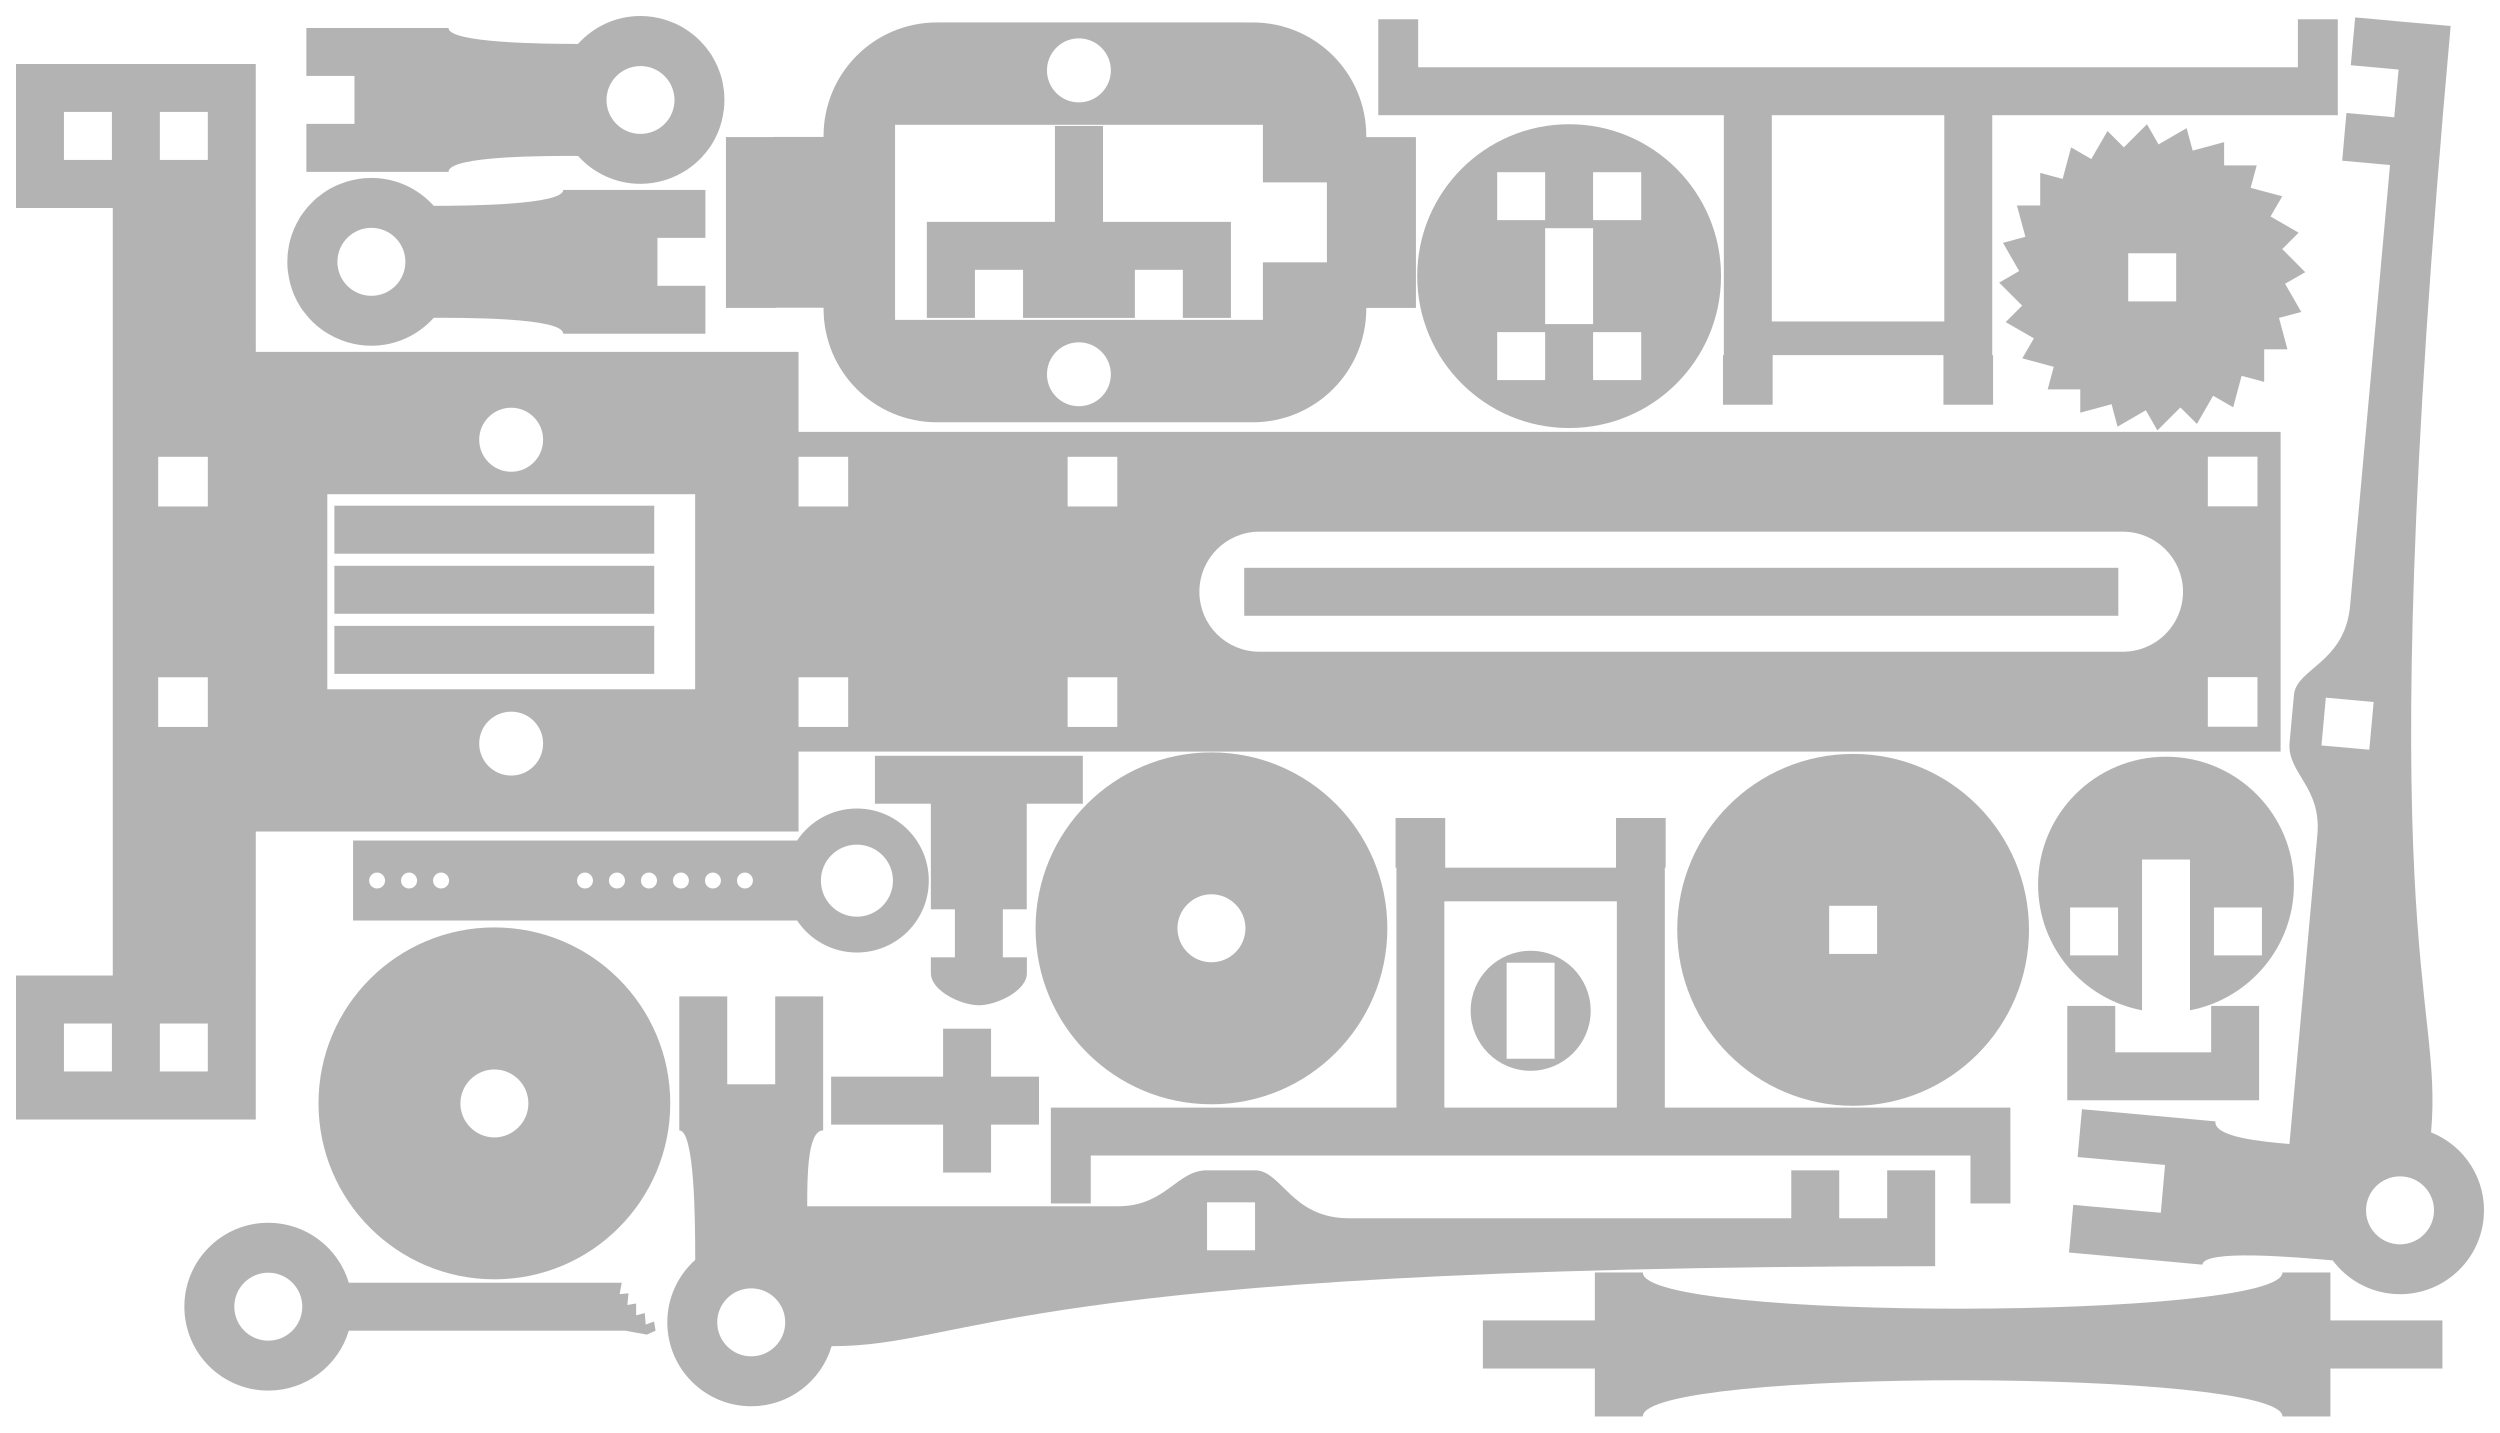
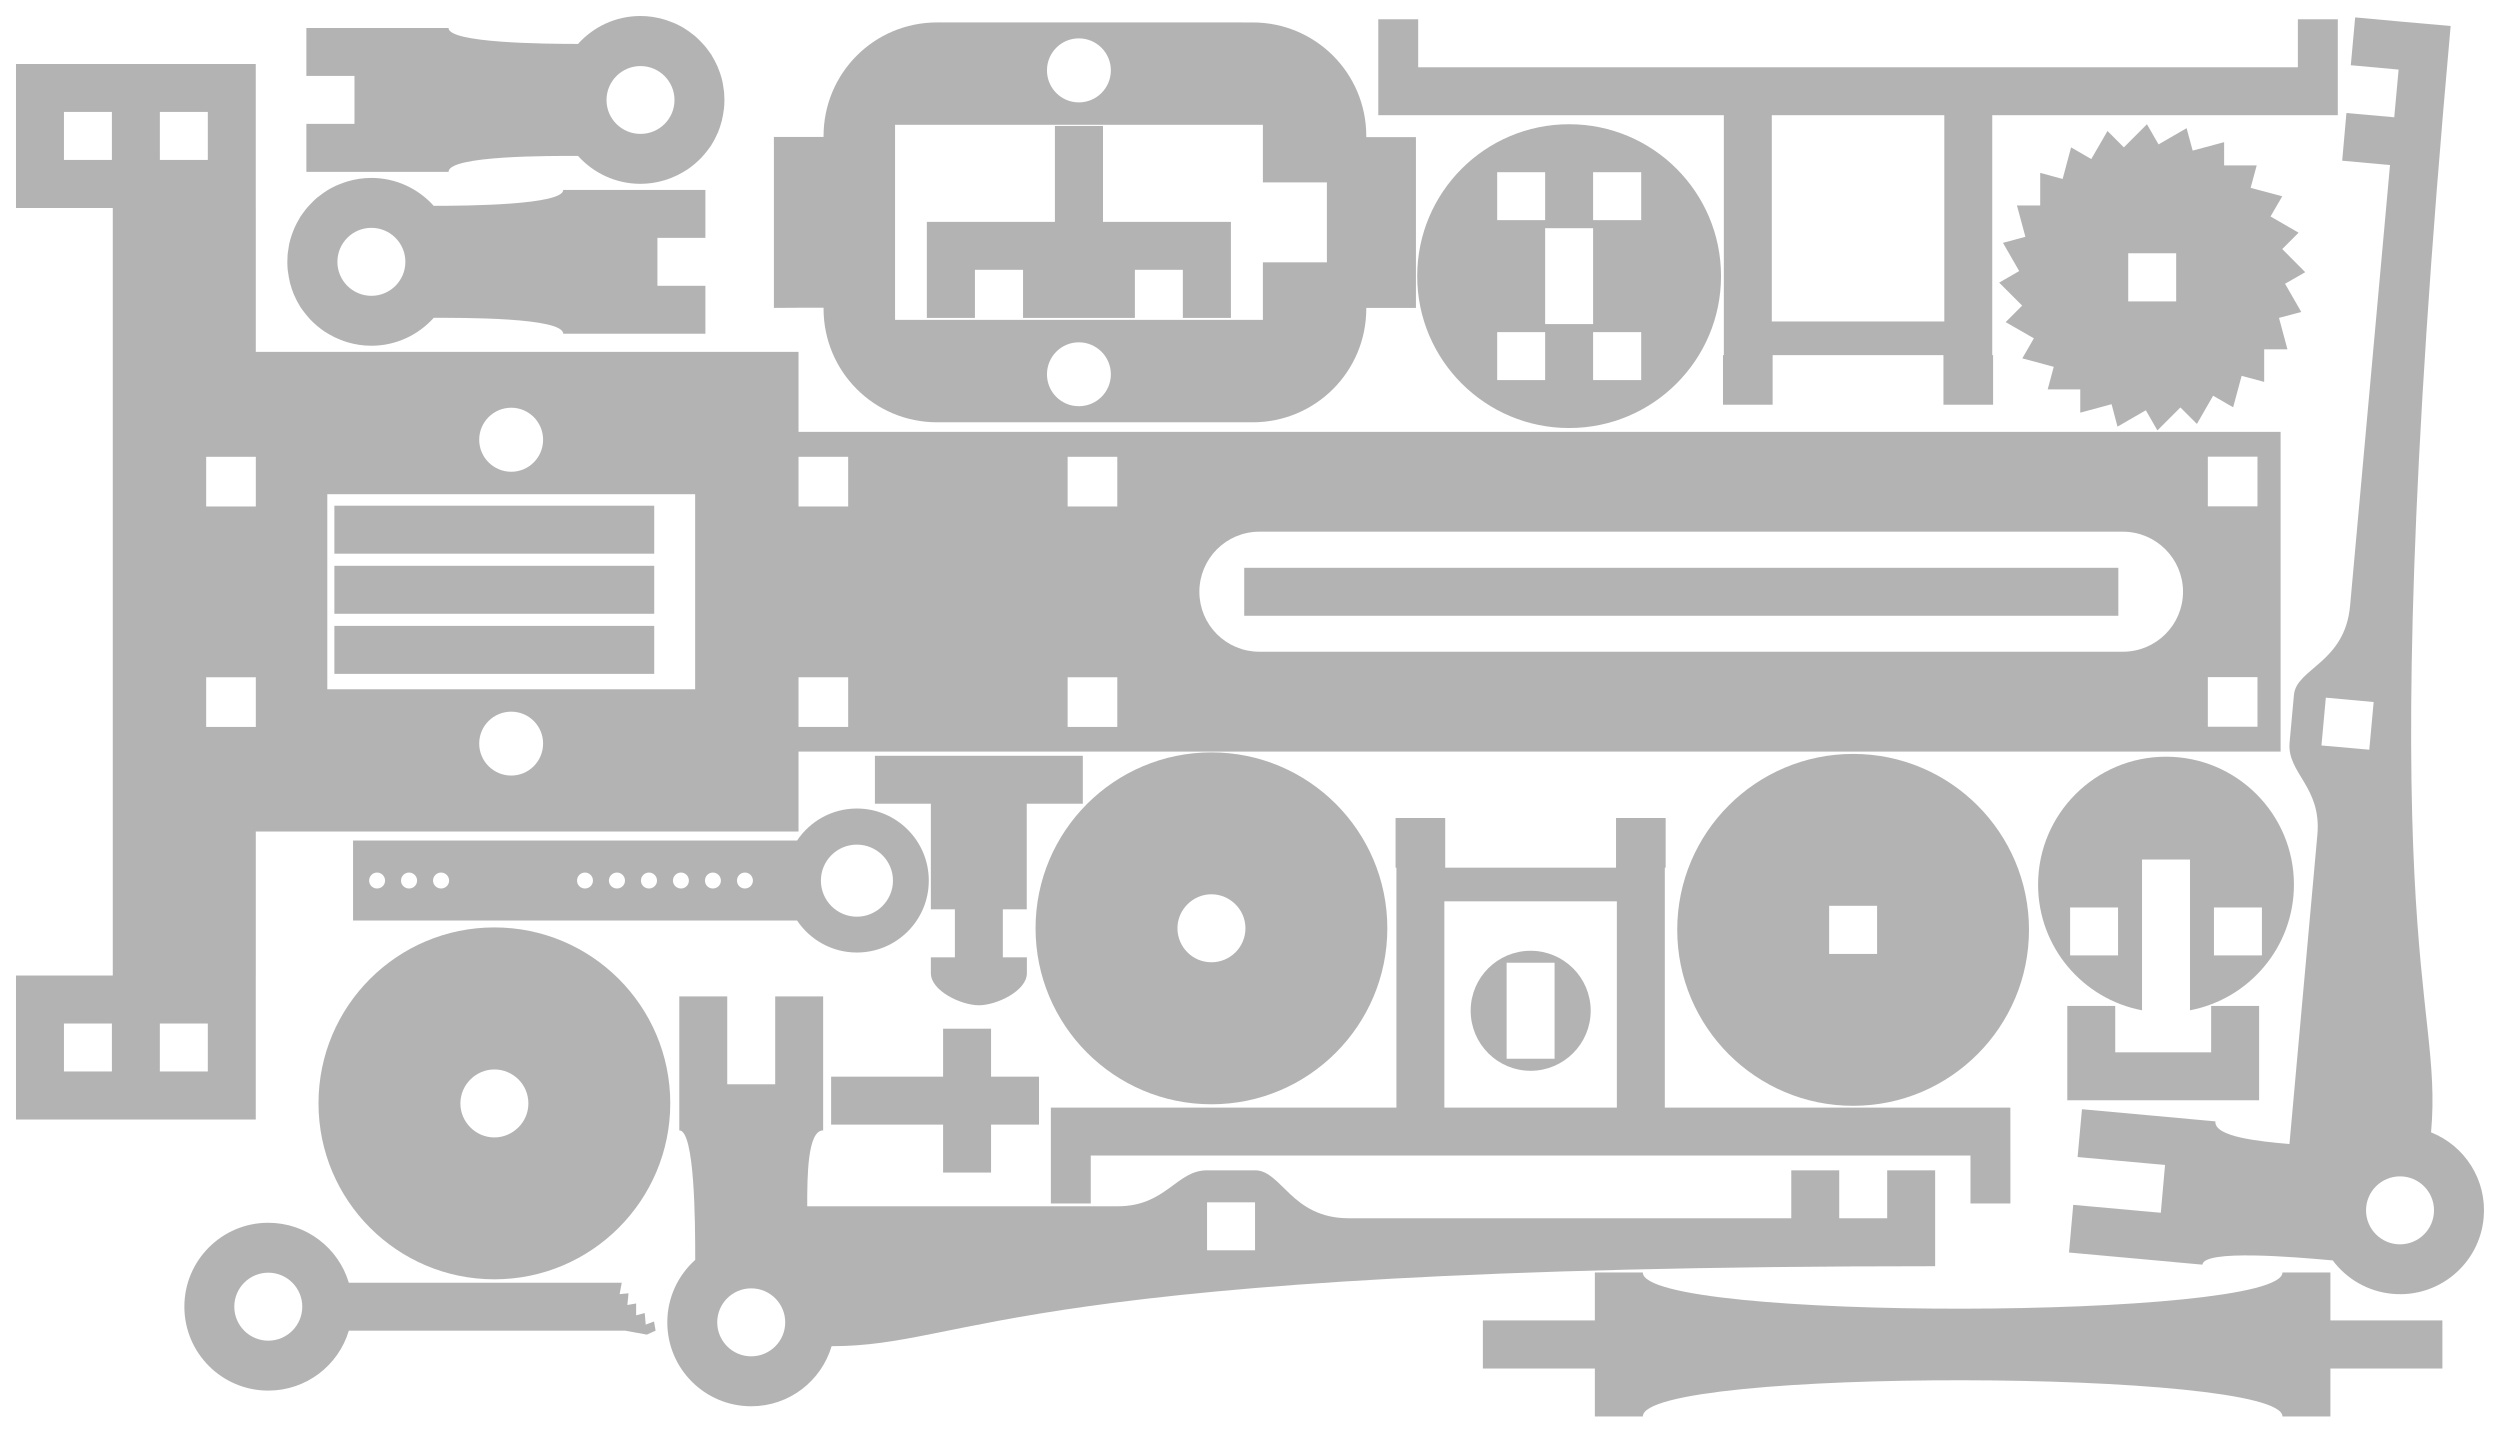
<svg xmlns="http://www.w3.org/2000/svg" width="553.906" height="317.382" id="svg5275" version="1.1">
  <defs id="defs5277" />
  <g id="layer3" style="display:none" transform="translate(-305.8893,58.93006)">
    <g style="display:inline" id="g9194" transform="matrix(0,1,1,0,660.2338,-298.0203)">
      <rect ry="0" y="-620.681" x="358.804" height="70.866" width="141.732" id="rect9196" style="opacity:0.757;color:#000000;fill:#473737;fill-opacity:0.757;fill-rule:nonzero;stroke:none;stroke-width:1;marker:none;visibility:visible;display:inline;overflow:visible;enable-background:accumulate" />
      <rect y="-587.906" x="500.536" height="5.315" width="14.173" id="rect9198" style="opacity:0.757;color:#000000;fill:#483737;fill-opacity:1;fill-rule:nonzero;stroke:none;stroke-width:1;marker:none;visibility:visible;display:inline;overflow:visible;enable-background:accumulate" />
      <path transform="matrix(2.084298,0,0,1.540568,-2109.006,-812.2696)" d="m 1218,147.362 c 0,12.703 -7.611,23 -17,23 -9.389,0 -17,-10.297 -17,-23 0,-12.703 7.611,-23 17,-23 9.389,0 17,10.297 17,23 z" id="path9200" style="opacity:0.757;color:#000000;fill:#473737;fill-opacity:0.757;fill-rule:nonzero;stroke:none;stroke-width:1;marker:none;visibility:visible;display:inline;overflow:visible;enable-background:accumulate" />
      <rect style="opacity:0.757;color:#000000;fill:#483737;fill-opacity:1;fill-rule:nonzero;stroke:none;stroke-width:1;marker:none;visibility:visible;display:inline;overflow:visible;enable-background:accumulate" id="rect9202" width="14.173" height="5.315" x="344.63" y="-587.906" />
      <g transform="translate(-847.2996,-930.6642)" id="g9204">
        <path style="opacity:0.757;color:#000000;fill:#483636;fill-opacity:0.573;fill-rule:nonzero;stroke:none;stroke-width:1;marker:none;visibility:visible;display:inline;overflow:visible;enable-background:accumulate" id="path9206" d="m 1476.439,313.436 c 0,4.686 -3.799,8.485 -8.485,8.485 -4.686,0 -8.485,-3.799 -8.485,-8.485 0,-4.686 3.799,-8.485 8.485,-8.485 4.686,0 8.485,3.799 8.485,8.485 z" transform="matrix(1.043957,0,0,1.043957,-168.7005,0.4867662)" />
        <path transform="matrix(1.043957,0,0,1.043957,-168.7005,35.919)" d="m 1476.439,313.436 c 0,4.686 -3.799,8.485 -8.485,8.485 -4.686,0 -8.485,-3.799 -8.485,-8.485 0,-4.686 3.799,-8.485 8.485,-8.485 4.686,0 8.485,3.799 8.485,8.485 z" id="path9208" style="opacity:0.757;color:#000000;fill:#483636;fill-opacity:0.573;fill-rule:nonzero;stroke:none;stroke-width:1;marker:none;visibility:visible;display:inline;overflow:visible;enable-background:accumulate" />
      </g>
      <g transform="translate(-848.7134,-961.7637)" id="g9210">
        <path transform="matrix(1.043957,0,0,1.043957,-340.9088,31.58627)" d="m 1476.439,313.436 c 0,4.686 -3.799,8.485 -8.485,8.485 -4.686,0 -8.485,-3.799 -8.485,-8.485 0,-4.686 3.799,-8.485 8.485,-8.485 4.686,0 8.485,3.799 8.485,8.485 z" id="path9212" style="opacity:0.757;color:#000000;fill:#483636;fill-opacity:0.573;fill-rule:nonzero;stroke:none;stroke-width:1;marker:none;visibility:visible;display:inline;overflow:visible;enable-background:accumulate" />
        <path style="opacity:0.757;color:#000000;fill:#483636;fill-opacity:0.573;fill-rule:nonzero;stroke:none;stroke-width:1;marker:none;visibility:visible;display:inline;overflow:visible;enable-background:accumulate" id="path9214" d="m 1476.439,313.436 c 0,4.686 -3.799,8.485 -8.485,8.485 -4.686,0 -8.485,-3.799 -8.485,-8.485 0,-4.686 3.799,-8.485 8.485,-8.485 4.686,0 8.485,3.799 8.485,8.485 z" transform="matrix(1.043957,0,0,1.043957,-340.9088,67.0185)" />
      </g>
    </g>
    <path transform="translate(0,-2.5390623e-6)" style="opacity:0.757;color:#000000;fill:#000000;fill-opacity:0.392;fill-rule:nonzero;stroke:none;stroke-width:0.999;marker:none;visibility:visible;display:inline;overflow:visible;enable-background:accumulate" d="m -121.998,171.944 0,43.219 81.5,0 0,-12.75 7.094,0 0,-17.719 -7.094,0 0,-12.75 -81.5,0 z" id="rect5375" />
    <g id="g5651" transform="translate(-842.1429,-7.571433)">
      <rect style="opacity:0.757;color:#000000;fill:#000000;fill-opacity:0.392;fill-rule:nonzero;stroke:none;stroke-width:0.999;marker:none;visibility:visible;display:inline;overflow:visible;enable-background:accumulate" id="rect5581" width="70.866" height="10.63" x="708.424" y="298.388" />
      <rect y="287.758" x="708.424" height="10.63" width="70.866" id="rect5583" style="opacity:0.757;color:#000000;fill:#000000;fill-opacity:0.392;fill-rule:nonzero;stroke:none;stroke-width:0.999;marker:none;visibility:visible;display:inline;overflow:visible;enable-background:accumulate" />
      <rect style="opacity:0.757;color:#000000;fill:#000000;fill-opacity:0.392;fill-rule:nonzero;stroke:none;stroke-width:0.999;marker:none;visibility:visible;display:inline;overflow:visible;enable-background:accumulate" id="rect5585" width="81.496" height="10.63" x="708.424" y="277.128" />
      <path transform="matrix(0.8267716,0,0,0.8267716,356.4555,-28.36796)" d="m 597.143,401.648 c 0,23.669 -19.188,42.857 -42.857,42.857 -23.669,0 -42.857,-19.188 -42.857,-42.857 0,-23.669 19.188,-42.857 42.857,-42.857 23.669,0 42.857,19.188 42.857,42.857 z" id="path5587" style="opacity:0.757;color:#000000;fill:#000000;fill-opacity:0.392;fill-rule:nonzero;stroke:none;stroke-width:0.999;marker:none;visibility:visible;display:inline;overflow:visible;enable-background:accumulate" />
      <path style="opacity:0.757;color:#000000;fill:#000000;fill-opacity:0.392;fill-rule:nonzero;stroke:none;stroke-width:0.999;marker:none;visibility:visible;display:inline;overflow:visible;enable-background:accumulate" d="m 813.567,269.781 -5.125,5.125 -3.625,-3.625 -3.594,6.219 -4.469,-2.594 -1.875,7 -4.969,-1.344 0,7.219 -5.156,0 1.875,6.938 -4.969,1.344 3.594,6.25 -4.438,2.562 5.094,5.094 -3.656,3.656 6.25,3.594 -2.562,4.438 6.969,1.875 -1.344,5 7.219,0 0,5.156 6.938,-1.875 1.312,4.969 6.281,-3.625 2.562,4.469 5.094,-5.094 3.656,3.656 3.594,-6.25 4.438,2.562 1.875,-6.969 5,1.344 0,-7.219 5.156,0 -1.875,-6.969 4.938,-1.312 -3.594,-6.25 4.469,-2.562 -5.094,-5.125 3.625,-3.625 -6.219,-3.594 2.594,-4.469 -7,-1.875 1.344,-4.969 -7.219,0 0,-5.156 -6.969,1.875 -1.344,-4.969 -6.219,3.594 -2.562,-4.469 z" id="path5589" />
      <rect style="opacity:0.757;color:#000000;fill:#000000;fill-opacity:0.392;fill-rule:nonzero;stroke:none;stroke-width:0.999;marker:none;visibility:visible;display:inline;overflow:visible;enable-background:accumulate" id="rect5591" width="10.63" height="10.63" x="809.408" y="298.388" />
    </g>
    <path style="opacity:0.757;color:#000000;fill:#000000;fill-opacity:0.392;fill-rule:nonzero;stroke:none;stroke-width:0.999;marker:none;visibility:visible;display:inline;overflow:visible;enable-background:accumulate" id="path5748" d="m 286.883,264.443 c 0,16.179 -13.116,29.294 -29.294,29.294 -16.179,0 -29.294,-13.116 -29.294,-29.294 0,-16.179 13.116,-29.294 29.294,-29.294 16.179,0 29.294,13.116 29.294,29.294 z" />
    <g transform="matrix(-1,0,0,1,630.1738,-162.0392)" id="g6128">
      <path style="opacity:0.757;color:#000000;fill:#000000;fill-opacity:0.392;fill-rule:nonzero;stroke:none;stroke-width:0.999;marker:none;visibility:visible;display:inline;overflow:visible;enable-background:accumulate" d="m 510.374,43.552 0,51.625 -15.938,0 0,12.156 15.938,0 0,17.719 81.5,0 0,-17.719 15.938,0 0,-12.156 -15.938,0 0,-51.625 -81.5,0 z" id="path6130" />
      <rect style="opacity:0.757;color:#000000;fill:#000000;fill-opacity:0.392;fill-rule:nonzero;stroke:none;stroke-width:0.999;marker:none;visibility:visible;display:inline;overflow:visible;enable-background:accumulate" id="rect6132" width="53.15" height="14.173" x="510.374" y="125.052" />
      <rect y="139.226" x="519.232" height="10.63" width="24.803" id="rect6134" style="opacity:0.757;color:#000000;fill:#000000;fill-opacity:0.392;fill-rule:nonzero;stroke:none;stroke-width:0.999;marker:none;visibility:visible;display:inline;overflow:visible;enable-background:accumulate" />
      <rect style="opacity:0.757;color:#000000;fill:#000000;fill-opacity:0.392;fill-rule:nonzero;stroke:none;stroke-width:0.999;marker:none;visibility:visible;display:inline;overflow:visible;enable-background:accumulate" id="rect6136" width="116.929" height="7.087" x="473.169" y="149.855" />
    </g>
    <rect transform="translate(0,-2.5390623e-6)" y="148.147" x="655.134" height="22.593" width="319.906" id="rect6184" style="opacity:0.757;color:#000000;fill:#000000;fill-opacity:0.392;fill-rule:nonzero;stroke:none;stroke-width:0.999;marker:none;visibility:visible;display:inline;overflow:visible;enable-background:accumulate" />
  </g>
  <g id="layer1" transform="translate(-305.8893,58.93006)">
-     <path style="opacity:0.757;color:#000000;fill:#000000;fill-opacity:0.392;fill-rule:nonzero;stroke:none;stroke-width:0.999;marker:none;visibility:visible;display:inline;overflow:visible;enable-background:accumulate" d="m 513.514,-53.961 c -13.948,0 -25.156,11.24 -25.156,25.188 l 0,0.188 -11,0 0,0.031 -10.625,0 0,37.844 11,0 0,-0.031 10.625,0 0,0.188 c 0,13.948 11.209,25.188 25.156,25.188 l 69.906,0 c 13.948,0 25.188,-11.24 25.188,-25.188 l 0,-0.156 11,0 0,-37.844 -11,0 0,-0.219 c 0,-13.948 -11.24,-25.188 -25.188,-25.188 z m 31.406,3.531 c 3.914,0 7.094,3.18 7.094,7.094 0,3.914 -3.18,7.094 -7.094,7.094 -3.914,0 -7.062,-3.18 -7.062,-7.094 0,-3.914 3.149,-7.094 7.062,-7.094 z m -40.719,19.156 81.5,0 0,12.75 14.179,0 0,17.719 -14.179,0 0,12.75 -81.5,0 z m 40.719,48.188 c 3.914,0 7.094,3.18 7.094,7.094 0,3.914 -3.18,7.062 -7.094,7.062 -3.914,0 -7.062,-3.149 -7.062,-7.062 0,-3.914 3.149,-7.094 7.062,-7.094 z" id="rect3102" />
+     <path style="opacity:0.757;color:#000000;fill:#000000;fill-opacity:0.392;fill-rule:nonzero;stroke:none;stroke-width:0.999;marker:none;visibility:visible;display:inline;overflow:visible;enable-background:accumulate" d="m 513.514,-53.961 c -13.948,0 -25.156,11.24 -25.156,25.188 l 0,0.188 -11.001,0 c 0,12.771 0,25.231 0,37.875 3.919,-0.05 7.397,-0.031 11.001,-0.031 l 0,0.188 c 0,13.948 11.209,25.188 25.156,25.188 l 69.906,0 c 13.948,0 25.188,-11.24 25.188,-25.188 l 0,-0.156 11,0 0,-37.844 -11,0 0,-0.219 c 0,-13.948 -11.24,-25.188 -25.188,-25.188 z m 31.406,3.531 c 3.914,0 7.094,3.18 7.094,7.094 0,3.914 -3.18,7.094 -7.094,7.094 -3.914,0 -7.062,-3.18 -7.062,-7.094 0,-3.914 3.149,-7.094 7.062,-7.094 z m -40.719,19.156 81.5,0 0,12.75 14.179,0 0,17.719 -14.179,0 0,12.75 -81.5,0 z m 40.719,48.188 c 3.914,0 7.094,3.18 7.094,7.094 0,3.914 -3.18,7.062 -7.094,7.062 -3.914,0 -7.062,-3.149 -7.062,-7.062 0,-3.914 3.149,-7.094 7.062,-7.094 z" id="rect3102" />
    <path style="opacity:0.757;color:#000000;fill:#000000;fill-opacity:0.392;fill-rule:nonzero;stroke:none;stroke-width:0.999;marker:none;visibility:visible;display:inline;overflow:visible;enable-background:accumulate" d="M 72.094,270.906 C 61.82,270.906 53.5,279.226 53.5,289.5 c 0,10.274 8.32,18.594 18.594,18.594 8.427,0 15.557,-5.597 17.844,-13.281 l 61.219,0 4.812,0.875 1.938,-0.875 -0.344,-2.031 -1.844,0.688 -0.219,-2.562 -1.906,0.5 0,-2.625 -1.938,0.344 0.25,-2.594 -1.969,0.188 0.469,-2.531 -60.469,0 c -2.287,-7.684 -9.417,-13.281 -17.844,-13.281 z m 0,11.062 c 4.158,0 7.531,3.373 7.531,7.531 0,4.158 -3.373,7.531 -7.531,7.531 -4.158,0 -7.531,-3.373 -7.531,-7.531 0,-4.158 3.373,-7.531 7.531,-7.531 z" transform="translate(293.238,-58.918)" id="rect5495" />
    <path style="opacity:0.757;color:#000000;fill:#000000;fill-opacity:0.392;fill-rule:nonzero;stroke:none;stroke-width:0.999;marker:none;visibility:visible;display:inline;overflow:visible;enable-background:accumulate" d="m 163.156,220.75 0,15.938 0,10.625 0,3.125 c 3.415,0 3.531,20.018 3.531,28.688 -3.794,3.412 -6.188,8.342 -6.188,13.844 0,10.274 8.32,18.594 18.594,18.594 8.437,0 15.537,-5.616 17.812,-13.312 31.05,0 39.182,-17.719 244.5,-17.719 l 0,-10.625 0,-10.625 -10.625,0 0,10.625 -10.625,0 0,-10.625 -10.625,0 0,10.625 -98.031,0 c -12.77,0 -14.865,-10.625 -20.781,-10.625 l -10.625,0 c -6.823,0 -9.067,7.969 -19.781,7.969 l -68.812,0 c 0,-6.659 0.056,-16.812 3.531,-16.812 l 0,-3.125 0,-10.625 0,-15.938 -10.625,0 0,15.938 0,3.531 -10.625,0 0,-3.531 0,-15.938 -10.625,0 z m 116.938,45.625 10.625,0 0,10.625 -10.625,0 0,-10.625 z m -101,19.062 c 4.158,0 7.531,3.373 7.531,7.531 0,4.158 -3.373,7.531 -7.531,7.531 -4.158,0 -7.531,-3.373 -7.531,-7.531 0,-4.158 3.373,-7.531 7.531,-7.531 z" transform="translate(293.238,-58.918)" id="path5631" />
    <path style="opacity:0.757;color:#000000;fill:#000000;fill-opacity:0.392;fill-rule:nonzero;stroke:none;stroke-width:0.999;marker:none;visibility:visible;display:inline;overflow:visible;enable-background:accumulate" d="m 447.801,-55.387 c -5.502,0 -10.432,2.393 -13.844,6.188 -7.587,-0.003 -28.688,-0.197 -28.688,-3.531 l -3.125,0 -7.094,0 -21.281,0 0,10.625 10.656,0 0,10.625 -10.656,0 0,10.625 28.375,0 3.125,0 c 0,-3.652 22.579,-3.531 28.688,-3.531 3.412,3.794 8.342,6.188 13.844,6.188 1.837,0 3.606,-0.286 5.281,-0.781 0.481,-0.142 0.974,-0.321 1.438,-0.5 0.379,-0.146 0.727,-0.299 1.094,-0.469 0.157,-0.073 0.314,-0.142 0.469,-0.219 0.367,-0.183 0.741,-0.388 1.094,-0.594 0.347,-0.203 0.699,-0.401 1.031,-0.625 0.055,-0.037 0.102,-0.087 0.156,-0.125 0.124,-0.085 0.254,-0.162 0.375,-0.25 0.688,-0.499 1.325,-1.038 1.938,-1.625 0.231,-0.222 0.468,-0.454 0.688,-0.688 0.272,-0.289 0.528,-0.6 0.781,-0.906 0.279,-0.338 0.557,-0.673 0.812,-1.031 0.177,-0.247 0.367,-0.494 0.531,-0.75 0.005,-0.007 -0.005,-0.024 0,-0.031 0.008,-0.012 0.023,-0.019 0.031,-0.031 0.52,-0.814 0.954,-1.668 1.344,-2.562 0.028,-0.063 0.067,-0.124 0.094,-0.188 0.165,-0.392 0.299,-0.782 0.438,-1.188 0.138,-0.402 0.265,-0.836 0.375,-1.25 0.019,-0.072 0.044,-0.146 0.062,-0.219 0.031,-0.123 0.034,-0.251 0.062,-0.375 0.053,-0.231 0.111,-0.453 0.156,-0.688 0.077,-0.402 0.137,-0.808 0.188,-1.219 0.015,-0.126 0.05,-0.249 0.062,-0.375 0.063,-0.625 0.094,-1.264 0.094,-1.906 0,-0.526 -0.02,-1.048 -0.062,-1.562 -0.01,-0.115 -0.02,-0.229 -0.031,-0.344 -0.013,-0.127 -0.047,-0.248 -0.062,-0.375 -0.051,-0.421 -0.108,-0.838 -0.188,-1.25 -0.034,-0.178 -0.055,-0.356 -0.094,-0.531 -0.066,-0.296 -0.139,-0.585 -0.219,-0.875 -0.101,-0.37 -0.22,-0.734 -0.344,-1.094 -0.162,-0.472 -0.333,-0.921 -0.531,-1.375 -0.333,-0.765 -0.727,-1.512 -1.156,-2.219 -0.08,-0.132 -0.136,-0.277 -0.219,-0.406 -0.152,-0.238 -0.337,-0.457 -0.5,-0.688 -0.204,-0.287 -0.406,-0.569 -0.625,-0.844 -0.152,-0.191 -0.31,-0.378 -0.469,-0.562 -0.13,-0.15 -0.272,-0.292 -0.406,-0.438 -0.262,-0.284 -0.534,-0.577 -0.812,-0.844 -0.336,-0.322 -0.672,-0.641 -1.031,-0.938 -0.018,-0.014 -0.045,-0.017 -0.062,-0.031 -0.378,-0.309 -0.754,-0.596 -1.156,-0.875 -0.323,-0.224 -0.663,-0.452 -1,-0.656 -0.154,-0.093 -0.311,-0.192 -0.469,-0.281 -0.236,-0.133 -0.477,-0.252 -0.719,-0.375 -0.258,-0.131 -0.516,-0.255 -0.781,-0.375 -0.204,-0.092 -0.417,-0.165 -0.625,-0.25 -0.327,-0.133 -0.664,-0.26 -1,-0.375 -0.248,-0.085 -0.497,-0.175 -0.75,-0.25 -1.675,-0.495 -3.445,-0.781 -5.281,-0.781 z m 0,11.094 c 4.158,0 7.531,3.373 7.531,7.531 0,4.158 -3.373,7.5 -7.531,7.5 -4.158,0 -7.531,-3.342 -7.531,-7.5 0,-4.158 3.373,-7.531 7.531,-7.531 z" id="path6208" />
    <path style="opacity:0.757;color:#000000;fill:#000000;fill-opacity:0.392;fill-rule:nonzero;stroke:none;stroke-width:0.999;marker:none;visibility:visible;display:inline;overflow:visible;enable-background:accumulate" d="m 94.906,39.406 c -1.837,0 -3.606,0.286 -5.281,0.781 -0.253,0.075 -0.502,0.165 -0.75,0.25 -0.336,0.115 -0.673,0.242 -1,0.375 -0.208,0.085 -0.421,0.158 -0.625,0.25 -0.265,0.12 -0.523,0.244 -0.781,0.375 -0.242,0.123 -0.483,0.242 -0.719,0.375 -0.157,0.089 -0.314,0.188 -0.469,0.281 -0.337,0.204 -0.677,0.432 -1,0.656 -0.402,0.279 -0.778,0.566 -1.156,0.875 -0.018,0.014 -0.045,0.017 -0.062,0.031 -0.36,0.296 -0.695,0.615 -1.031,0.938 -0.279,0.267 -0.551,0.56 -0.812,0.844 -0.134,0.146 -0.277,0.288 -0.406,0.438 -0.159,0.185 -0.317,0.371 -0.469,0.562 -0.219,0.275 -0.421,0.556 -0.625,0.844 -0.163,0.23 -0.348,0.45 -0.5,0.688 C 79.136,48.098 79.08,48.243 79,48.375 c -0.43,0.707 -0.823,1.454 -1.156,2.219 -0.198,0.454 -0.37,0.903 -0.531,1.375 -0.123,0.36 -0.242,0.724 -0.344,1.094 -0.08,0.29 -0.153,0.579 -0.219,0.875 -0.039,0.176 -0.06,0.354 -0.094,0.531 -0.079,0.412 -0.136,0.829 -0.188,1.25 -0.015,0.127 -0.05,0.248 -0.062,0.375 -0.012,0.115 -0.022,0.228 -0.031,0.344 -0.043,0.515 -0.062,1.036 -0.062,1.562 0,0.642 0.03,1.281 0.094,1.906 0.013,0.126 0.047,0.249 0.062,0.375 0.05,0.411 0.111,0.817 0.188,1.219 0.045,0.234 0.103,0.456 0.156,0.688 0.029,0.124 0.032,0.252 0.062,0.375 0.018,0.072 0.043,0.147 0.062,0.219 0.11,0.414 0.237,0.848 0.375,1.25 0.139,0.405 0.272,0.796 0.438,1.188 0.027,0.064 0.066,0.124 0.094,0.188 0.39,0.894 0.824,1.748 1.344,2.562 0.008,0.012 0.024,0.019 0.031,0.031 0.005,0.007 -0.005,0.024 0,0.031 0.165,0.255 0.355,0.503 0.531,0.75 0.255,0.358 0.533,0.693 0.812,1.031 0.253,0.306 0.51,0.617 0.781,0.906 0.22,0.233 0.456,0.466 0.688,0.688 0.612,0.587 1.25,1.126 1.938,1.625 0.121,0.088 0.251,0.165 0.375,0.25 0.054,0.037 0.101,0.088 0.156,0.125 0.332,0.224 0.684,0.422 1.031,0.625 0.353,0.206 0.726,0.411 1.094,0.594 0.154,0.077 0.312,0.146 0.469,0.219 0.366,0.17 0.715,0.322 1.094,0.469 0.464,0.179 0.956,0.358 1.438,0.5 1.675,0.495 3.445,0.781 5.281,0.781 5.502,0 10.432,-2.393 13.844,-6.188 6.108,0 28.688,-0.121 28.688,3.531 l 3.125,0 28.375,0 0,-10.625 -10.625,0 0,-10.625 10.625,0 0,-10.625 -21.281,0 -7.094,0 -3.125,0 c 0,3.334 -21.1,3.529 -28.688,3.531 -3.412,-3.794 -8.342,-6.188 -13.844,-6.188 z m 0.031,11.062 c 4.158,0 7.531,3.373 7.531,7.531 0,4.158 -3.373,7.531 -7.531,7.531 -4.158,0 -7.531,-3.373 -7.531,-7.531 0,-4.158 3.373,-7.531 7.531,-7.531 z" transform="translate(293.238,-58.918)" id="path6368" />
    <path style="opacity:0.757;color:#000000;fill:#000000;fill-opacity:0.392;fill-rule:nonzero;stroke:none;stroke-width:0.999;marker:none;visibility:visible;display:inline;overflow:visible;enable-background:accumulate" d="M 534.469,3.844 533.5,14.438 l 10.594,0.969 -0.969,10.562 -10.594,-0.938 -0.938,10.562 10.594,0.969 -8.844,97.625 c -1.149,12.718 -11.905,13.857 -12.438,19.75 L 519.938,164.5 c -0.614,6.796 7.12,9.767 6.156,20.438 l -6.188,68.531 C 513.274,252.87 503.187,251.899 503.5,248.438 l -3.125,-0.281 -10.594,-0.969 -15.844,-1.438 -0.969,10.594 15.875,1.438 3.5,0.312 -0.938,10.594 L 487.875,268.375 472,266.938 471.062,277.5 l 15.875,1.438 10.562,0.969 3.125,0.281 c 0.307,-3.401 20.24,-1.717 28.875,-0.938 3.057,4.086 7.771,6.911 13.25,7.406 10.232,0.924 19.263,-6.612 20.188,-16.844 0.759,-8.403 -4.196,-15.979 -11.656,-18.938 C 554.074,219.951 537.159,210.236 555.625,5.75 L 545.031,4.812 534.469,3.844 z m -6.5,150.719 10.594,0.969 -0.969,10.562 L 527,165.156 527.969,154.562 z m 16.438,106.062 c 4.158,0 7.531,3.373 7.531,7.531 0,4.158 -3.373,7.531 -7.531,7.531 -4.158,0 -7.531,-3.373 -7.531,-7.531 0,-4.158 3.373,-7.531 7.531,-7.531 z" transform="translate(293.238,-58.918)" id="path6375" />
-     <path style="opacity:0.757;color:#000000;fill:#000000;fill-opacity:0.392;fill-rule:nonzero;stroke:none;stroke-width:0.999;marker:none;visibility:visible;display:inline;overflow:visible;enable-background:accumulate" d="m 309.433,-44.75 0,31.906 21.442,0 0,170.062 -21.442,0 0,31.906 53.125,0 0,-31.906 0.005,0 0,-31.906 120.25,0 0,-17.719 93.5,0 115.094,0 109.156,0 2.062,0 8.562,0 0,-70.844 -8.562,0 -2.062,0 -109.156,0 -115.094,0 -93.5,0 0,-17.719 -120.25,0 0,-31.875 -0.005,0 0,-31.906 z m 10.625,10.625 10.625,0 0,10.625 -10.438,0 -0.188,0 z m 21.25,0 10.625,0 0,10.625 -10.625,0 z m 77.849,65.531 c 3.914,0 7.062,3.18 7.062,7.094 0,3.914 -3.149,7.094 -7.062,7.094 -3.914,0 -7.094,-3.18 -7.094,-7.094 0,-3.914 3.18,-7.094 7.094,-7.094 z M 795.062,42.25 l 11,0 0,11 -11,0 z m -454.125,0.031 11,0 0,11 -11,0 z m 141.875,0 11,0 0,11 -11,0 z m 59.625,0 11,0 0,11 -11,0 z m -164.031,8.281 81.5,0 c 0,21.957 0,43.219 0,43.219 l -81.5,0 z m 206.5,8.312 95.688,0 95.656,0 c 7.338,0 13.312,5.974 13.312,13.312 0,7.338 -5.974,13.281 -13.312,13.281 l -95.656,0 -95.688,0 c -7.338,0 -13.281,-5.943 -13.281,-13.281 0,-7.338 5.943,-13.312 13.281,-13.312 z m 210.156,32.219 11,0 0,11 -11,0 z m -454.125,0.031 11,0 0,11 -11,0 z m 141.875,0 11,0 0,11 -11,0 z m 59.625,0 11,0 0,11 -11,0 z M 419.156,98.75 c 3.914,0 7.062,3.149 7.062,7.062 0,3.914 -3.149,7.094 -7.062,7.094 -3.914,0 -7.094,-3.18 -7.094,-7.094 0,-3.914 3.18,-7.062 7.094,-7.062 z m -99.099,69.094 0.188,0 10.438,0 0,10.625 -10.625,0 z m 21.25,0 10.625,0 0,10.625 -10.625,0 z" id="rect6227" transform="translate(0,2.5390623e-6)" />
+     <path style="opacity:0.757;color:#000000;fill:#000000;fill-opacity:0.392;fill-rule:nonzero;stroke:none;stroke-width:0.999;marker:none;visibility:visible;display:inline;overflow:visible;enable-background:accumulate" d="m 309.433,-44.75 0,31.906 21.442,0 0,170.062 -21.442,0 0,31.906 53.125,0 0,-31.906 0.005,0 0,-31.906 120.25,0 0,-17.719 93.5,0 115.094,0 109.156,0 2.062,0 8.562,0 0,-70.844 -8.562,0 -2.062,0 -109.156,0 -115.094,0 -93.5,0 0,-17.719 -120.25,0 0,-31.875 -0.005,0 0,-31.906 z m 10.625,10.625 10.625,0 0,10.625 -10.438,0 -0.188,0 z m 21.25,0 10.625,0 0,10.625 -10.625,0 z m 77.849,65.531 c 3.914,0 7.062,3.18 7.062,7.094 0,3.914 -3.149,7.094 -7.062,7.094 -3.914,0 -7.094,-3.18 -7.094,-7.094 0,-3.914 3.18,-7.094 7.094,-7.094 z M 795.062,42.25 l 11,0 0,11 -11,0 z m -443.494,0.031 11,0 0,11 -11,0 z m 131.244,0 11,0 0,11 -11,0 z m 59.625,0 11,0 0,11 -11,0 z m -164.031,8.281 81.5,0 c 0,21.957 0,43.219 0,43.219 l -81.5,0 z m 206.5,8.312 95.688,0 95.656,0 c 7.338,0 13.312,5.974 13.312,13.312 0,7.338 -5.974,13.281 -13.312,13.281 l -95.656,0 -95.688,0 c -7.338,0 -13.281,-5.943 -13.281,-13.281 0,-7.338 5.943,-13.312 13.281,-13.312 z m 210.156,32.219 11,0 0,11 -11,0 z m -443.494,0.031 11,0 0,11 -11,0 z m 131.244,0 11,0 0,11 -11,0 z m 59.625,0 11,0 0,11 -11,0 z M 419.156,98.75 c 3.914,0 7.062,3.149 7.062,7.062 0,3.914 -3.149,7.094 -7.062,7.094 -3.914,0 -7.094,-3.18 -7.094,-7.094 0,-3.914 3.18,-7.062 7.094,-7.062 z m -99.099,69.094 0.188,0 10.438,0 0,10.625 -10.625,0 z m 21.25,0 10.625,0 0,10.625 -10.625,0 z" id="rect6227" transform="translate(0,2.5390623e-6)" />
    <path style="opacity:0.757;color:#000000;fill:#000000;fill-opacity:0.392;fill-rule:nonzero;stroke:none;stroke-width:0.999;marker:none;visibility:visible;display:inline;overflow:visible;enable-background:accumulate" d="m 545.801,108.525 -46.062,0 0,10.625 12.395,0 0,10.651 0,12.75 5.324,0 0,10.625 -5.324,0 0,3.531 c 0,3.914 6.723,7.094 10.637,7.094 3.914,0 10.639,-3.18 10.639,-7.094 l 0,-3.531 -5.326,0 0,-10.625 5.295,0 0,-12.75 0,-10.651 12.424,0 z" id="path5728" />
    <path style="opacity:0.757;color:#000000;fill:#000000;fill-opacity:0.392;fill-rule:nonzero;stroke:none;stroke-width:0.999;marker:none;visibility:visible;display:inline;overflow:visible;enable-background:accumulate" d="m 122.188,205.469 c -21.526,0 -38.969,17.443 -38.969,38.969 0,21.526 17.443,39 38.969,39 21.526,0 38.969,-17.474 38.969,-39 0,-21.526 -17.443,-38.969 -38.969,-38.969 z m 0,31.469 c 2.063,0 3.952,0.843 5.312,2.188 1.381,1.365 2.219,3.249 2.219,5.344 0,2.087 -0.847,3.949 -2.219,5.312 -1.361,1.353 -3.241,2.219 -5.312,2.219 -2.079,0 -3.95,-0.856 -5.312,-2.219 -1.363,-1.363 -2.219,-3.233 -2.219,-5.312 0,-2.079 0.856,-3.95 2.219,-5.312 l 0,-0.031 0.031,0 c 1.36,-1.344 3.218,-2.188 5.281,-2.188 z" transform="translate(293.238,-58.918)" id="path5673" />
    <path style="opacity:0.757;color:#000000;fill:#000000;fill-opacity:0.392;fill-rule:nonzero;stroke:none;stroke-width:0.999;marker:none;visibility:visible;display:inline;overflow:visible;enable-background:accumulate" d="m 781.578,-31.406 -5.125,5.125 -3.625,-3.625 -3.594,6.219 -4.469,-2.594 -1.875,7 -4.969,-1.344 0,7.219 -5.156,0 1.875,6.938 -4.969,1.344 3.594,6.25 -4.438,2.562 5.094,5.094 -3.656,3.656 6.25,3.594 -2.562,4.438 6.969,1.875 -1.344,5 7.219,0 0,5.156 6.938,-1.875 1.312,4.969 6.281,-3.625 2.562,4.469 5.094,-5.094 3.656,3.656 3.594,-6.25 4.438,2.562 1.875,-6.969 5,1.344 0,-7.219 5.156,0 -1.875,-6.969 4.938,-1.312 -3.594,-6.25 4.469,-2.562 -5.094,-5.125 3.625,-3.625 -6.219,-3.594 2.594,-4.469 -7,-1.875 1.344,-4.969 -7.219,0 0,-5.156 -6.969,1.875 -1.344,-4.969 -6.219,3.594 -2.562,-4.469 z m -4.156,28.594 10.625,0 0,10.656 -10.625,0 0,-10.656 z" id="path5381" />
    <path style="opacity:0.757;color:#000000;fill:#000000;fill-opacity:0.392;fill-rule:nonzero;stroke:none;stroke-width:0.999;marker:none;visibility:visible;display:inline;overflow:visible;enable-background:accumulate" d="m 653.547,-31.406 c -18.591,0 -33.656,15.066 -33.656,33.656 0,18.591 15.066,33.656 33.656,33.656 18.591,0 33.656,-15.066 33.656,-33.656 0,-18.591 -15.066,-33.656 -33.656,-33.656 z m -15.938,10.625 10.625,0 0,10.625 -10.625,0 z m 21.25,0 10.656,0 0,10.625 -10.656,0 z m -10.625,12.404 10.625,0 0,21.253 -10.625,0 z m -10.625,23.033 10.625,0 0,10.625 -10.625,0 z m 21.25,0 10.656,0 0,10.625 -10.656,0 z" id="path5679" />
    <path style="opacity:0.757;color:#000000;fill:#000000;fill-opacity:0.392;fill-rule:nonzero;stroke:none;stroke-width:0.999;marker:none;visibility:visible;display:inline;overflow:visible;enable-background:accumulate" d="m 339.125,210.656 c -7.343,0 -13.281,5.938 -13.281,13.281 0,7.343 5.938,13.312 13.281,13.312 7.343,0 13.312,-5.969 13.312,-13.312 0,-7.343 -5.969,-13.281 -13.312,-13.281 z m -5.312,2.645 10.625,0 0,21.274 -10.625,0 z" transform="translate(305.8893,-58.93006)" id="path5705" />
    <path style="opacity:0.757;color:#000000;fill:#000000;fill-opacity:0.392;fill-rule:nonzero;stroke:none;stroke-width:0.999;marker:none;visibility:visible;display:inline;overflow:visible;enable-background:accumulate" d="m 525.469,200.867 0,-10.625 10.625,0 0,-10.625 -10.625,0 0,-10.625 -10.625,0 0,10.625 -24.812,0 0,10.625 24.812,0 0,10.625 10.625,0 z" id="rect5710" />
    <path style="opacity:0.757;color:#000000;fill:#000000;fill-opacity:0.392;fill-rule:nonzero;stroke:none;stroke-width:0.999;marker:none;visibility:visible;display:inline;overflow:visible;enable-background:accumulate" d="m 495.738,120.207 c -5.529,0 -10.39,2.82 -13.25,7.094 l -98.375,0 0,8.875 0,8.844 98.375,0 c 2.86,4.274 7.721,7.094 13.25,7.094 8.806,0 15.938,-7.131 15.938,-15.938 0,-8.806 -7.131,-15.969 -15.938,-15.969 z m 0,8 c 4.403,0 8,3.566 8,7.969 0,4.403 -3.597,8 -8,8 -4.403,0 -7.969,-3.597 -7.969,-8 0,-4.403 3.566,-7.969 7.969,-7.969 z m -106.312,6.188 c 0.978,0 1.781,0.803 1.781,1.781 0,0.978 -0.803,1.75 -1.781,1.75 -0.978,0 -1.75,-0.772 -1.75,-1.75 0,-0.978 0.772,-1.781 1.75,-1.781 z m 7.094,0 c 0.978,0 1.781,0.803 1.781,1.781 0,0.978 -0.803,1.75 -1.781,1.75 -0.978,0 -1.781,-0.772 -1.781,-1.75 0,-0.978 0.803,-1.781 1.781,-1.781 z m 7.094,0 c 0.978,0 1.781,0.803 1.781,1.781 0,0.978 -0.803,1.75 -1.781,1.75 -0.978,0 -1.781,-0.772 -1.781,-1.75 0,-0.978 0.803,-1.781 1.781,-1.781 z m 31.875,0 c 0.978,0 1.781,0.803 1.781,1.781 0,0.978 -0.803,1.75 -1.781,1.75 -0.978,0 -1.75,-0.772 -1.75,-1.75 0,-0.978 0.772,-1.781 1.75,-1.781 z m 7.094,0 c 0.978,0 1.781,0.803 1.781,1.781 0,0.978 -0.803,1.75 -1.781,1.75 -0.978,0 -1.781,-0.772 -1.781,-1.75 0,-0.978 0.803,-1.781 1.781,-1.781 z m 7.094,0 c 0.978,0 1.781,0.803 1.781,1.781 0,0.978 -0.803,1.75 -1.781,1.75 -0.978,0 -1.781,-0.772 -1.781,-1.75 0,-0.978 0.803,-1.781 1.781,-1.781 z m 7.094,0 c 0.978,0 1.75,0.803 1.75,1.781 0,0.978 -0.772,1.75 -1.75,1.75 -0.978,0 -1.781,-0.772 -1.781,-1.75 0,-0.978 0.803,-1.781 1.781,-1.781 z m 7.062,0 c 0.978,0 1.781,0.803 1.781,1.781 0,0.978 -0.803,1.75 -1.781,1.75 -0.978,0 -1.75,-0.772 -1.75,-1.75 0,-0.978 0.772,-1.781 1.75,-1.781 z m 7.094,0 c 0.978,0 1.781,0.803 1.781,1.781 0,0.978 -0.803,1.75 -1.781,1.75 -0.978,0 -1.75,-0.772 -1.75,-1.75 0,-0.978 0.772,-1.781 1.75,-1.781 z" id="rect5788" />
    <path style="opacity:0.757;color:#000000;fill:#000000;fill-opacity:0.392;fill-rule:nonzero;stroke:none;stroke-width:0.999;marker:none;visibility:visible;display:inline;overflow:visible;enable-background:accumulate" d="m 539.618,-31.021 0,21.25 -28.375,0 0,21.281 10.656,0 0,-10.656 10.656,0 0,10.656 24.781,0 0,-10.656 10.625,0 0,10.656 10.656,0 0,-21.281 -28.344,0 0,-21.25 -10.656,0 z" id="rect5993" />
    <path style="opacity:0.757;color:#000000;fill:#000000;fill-opacity:0.392;fill-rule:nonzero;stroke:none;stroke-width:0.999;marker:none;visibility:visible;display:inline;overflow:visible;enable-background:accumulate" d="m 281.062,166.688 c -21.526,0 -38.969,17.443 -38.969,38.969 0,21.526 17.443,39 38.969,39 21.526,0 38.969,-17.474 38.969,-39 0,-21.526 -17.443,-38.969 -38.969,-38.969 z m 0,31.438 c 2.071,0 3.951,0.866 5.312,2.219 1.372,1.364 2.219,3.225 2.219,5.312 0,2.088 -0.846,3.98 -2.219,5.344 -1.361,1.353 -3.242,2.188 -5.312,2.188 -2.079,0 -3.95,-0.825 -5.312,-2.188 -1.363,-1.363 -2.219,-3.265 -2.219,-5.344 0,-2.079 0.856,-3.95 2.219,-5.312 1.363,-1.363 3.233,-2.219 5.312,-2.219 z" transform="translate(293.238,-58.918)" id="path6223" />
    <path style="opacity:0.757;color:#000000;fill:#000000;fill-opacity:0.392;fill-rule:nonzero;stroke:none;stroke-width:0.999;marker:none;visibility:visible;display:inline;overflow:visible;enable-background:accumulate" d="m 847.032,233.627 -24.812,0 0,-10.625 -10.625,0 c 0,10.511 -141.719,10.885 -141.719,0 l -10.625,0 0,10.625 -24.812,0 0,0.031 0,10.594 0,0.031 24.812,0 0,10.625 10.625,0 c 0,-10.885 141.719,-10.511 141.719,0 l 10.625,0 0,-10.625 24.812,0 0,-0.031 0,-10.594 z" id="rect6262" />
    <path style="opacity:0.757;color:#000000;fill:#000000;fill-opacity:0.392;fill-rule:nonzero;stroke:none;stroke-width:0.999;marker:none;visibility:visible;display:inline;overflow:visible;enable-background:accumulate" d="m 751.312,186.466 -76.562,0 0,-42.156 0,-11 0.188,0 0,-11 -11,0 0,11 -37.844,0 0,-11 -11,0 0,11 0.188,0 0,53.156 -76.562,0 0,10.625 0,10.625 8.844,0 0,-10.625 67.719,0 10.625,0 38.219,0 10.625,0 67.719,0 0,10.625 8.844,0 0,-10.625 z m -87.188,-45.698 0,45.698 -38.219,0 0,-45.698 z" id="rect6324" />
    <path id="path6371" d="m 611.266,-33.406 76.562,0 0,42.156 0,11 -0.188,0 0,11 11,0 0,-11 37.844,0 0,11 11,0 0,-11 -0.188,0 0,-53.156 76.562,0 0,-10.625 0,-10.625 -8.844,0 0,10.625 -67.719,0 -10.625,0 -38.219,0 -10.625,0 -67.719,0 0,-10.625 -8.844,0 0,10.625 z m 87.188,45.701 0,-45.701 38.219,0 0,45.701 z" style="opacity:0.757;color:#000000;fill:#000000;fill-opacity:0.392;fill-rule:nonzero;stroke:none;stroke-width:0.999;marker:none;visibility:visible;display:inline;overflow:visible;enable-background:accumulate" />
    <path id="path6373" d="m 716.469,108.109 c -21.526,0 -38.969,17.443 -38.969,38.969 0,21.526 17.443,39 38.969,39 21.526,0 38.969,-17.474 38.969,-39 0,-21.526 -17.443,-38.969 -38.969,-38.969 z m -5.312,33.656 10.625,0 0,10.656 -10.625,0 0,-10.656 z" style="opacity:0.757;color:#000000;fill:#000000;fill-opacity:0.392;fill-rule:nonzero;stroke:none;stroke-width:0.999;marker:none;visibility:visible;display:inline;overflow:visible;enable-background:accumulate" />
    <rect style="opacity:0.757;color:#000000;fill:#000000;fill-opacity:0.392;fill-rule:nonzero;stroke:none;stroke-width:0.999;marker:none;visibility:visible;display:inline;overflow:visible;enable-background:accumulate" id="rect3080" width="193.674" height="10.63" x="581.56" y="66.873" ry="0" />
    <rect style="opacity:0.757;color:#000000;fill:#000000;fill-opacity:0.392;fill-rule:nonzero;stroke:none;stroke-width:0.999;marker:none;visibility:visible;display:inline;overflow:visible;enable-background:accumulate" id="rect3092" width="70.866" height="10.63" x="379.974" y="66.43" />
    <rect y="53.115" x="379.974" height="10.63" width="70.866" id="rect3094" style="opacity:0.757;color:#000000;fill:#000000;fill-opacity:0.392;fill-rule:nonzero;stroke:none;stroke-width:0.999;marker:none;visibility:visible;display:inline;overflow:visible;enable-background:accumulate" />
    <rect y="79.745" x="379.974" height="10.63" width="70.866" id="rect3096" style="opacity:0.757;color:#000000;fill:#000000;fill-opacity:0.392;fill-rule:nonzero;stroke:none;stroke-width:0.999;marker:none;visibility:visible;display:inline;overflow:visible;enable-background:accumulate" />
    <path style="opacity:0.757;color:#000000;fill:#000000;fill-opacity:0.392;fill-rule:nonzero;stroke:none;stroke-width:0.999;marker:none;visibility:visible;display:inline;overflow:visible;enable-background:accumulate" d="m 785.796,108.726 c -15.655,0 -28.344,12.688 -28.344,28.344 0,13.842 9.911,25.36 23.031,27.844 l 0,-22.781 0,-10.375 0,-0.25 10.625,0 0,0.25 0,10.375 0,22.781 c 13.105,-2.496 23.031,-14.012 23.031,-27.844 0,-15.655 -12.688,-28.344 -28.344,-28.344 z m -21.25,33.406 10.625,0 0,10.625 -10.625,0 0,-10.625 z m 31.875,0 10.625,0 0,10.625 -10.625,0 0,-10.625 z" id="path3150" />
    <path style="opacity:0.757;color:#000000;fill:#000000;fill-opacity:0.392;fill-rule:nonzero;stroke:none;stroke-width:0.999;marker:none;visibility:visible;display:inline;overflow:visible;enable-background:accumulate" d="m 763.921,163.945 0,10.281 0,10.625 10.625,0 10.625,0 10.625,0 10.625,0 0,-10.625 0,-10.281 -10.625,0 0,10.281 -10.625,0 -10.625,0 0,-10.281 -10.625,0 z" id="rect3155" />
  </g>
</svg>
